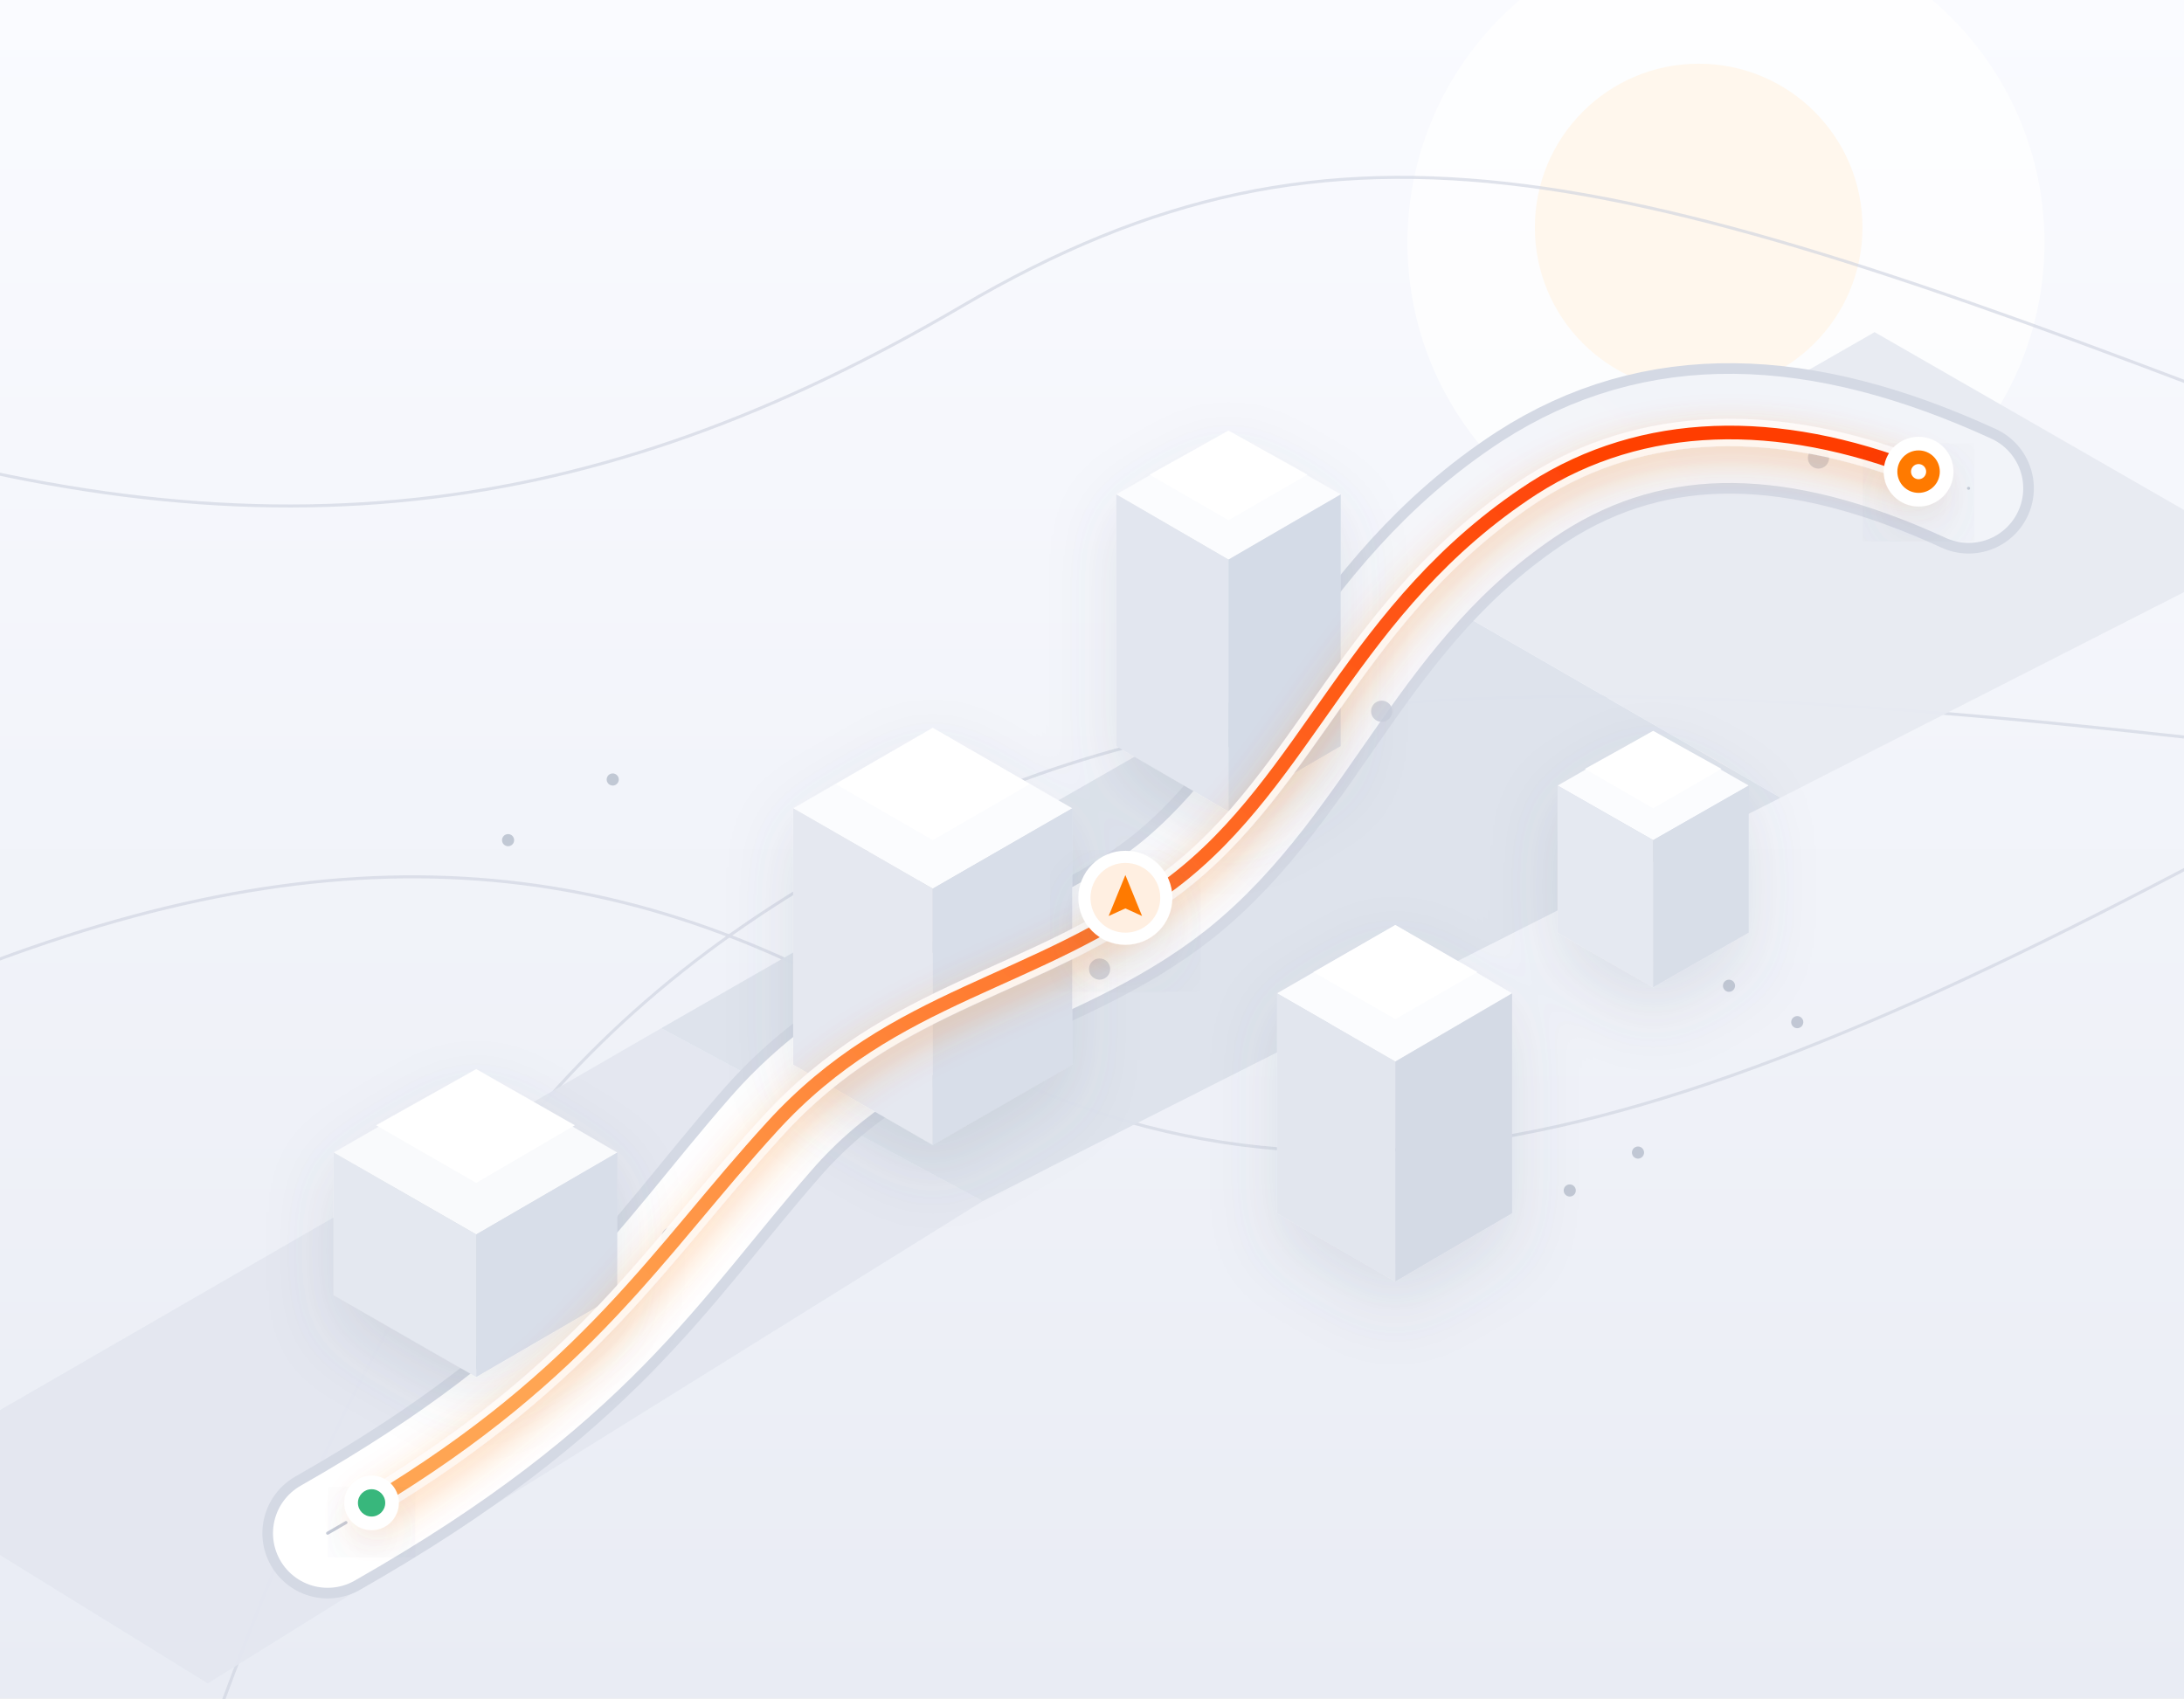
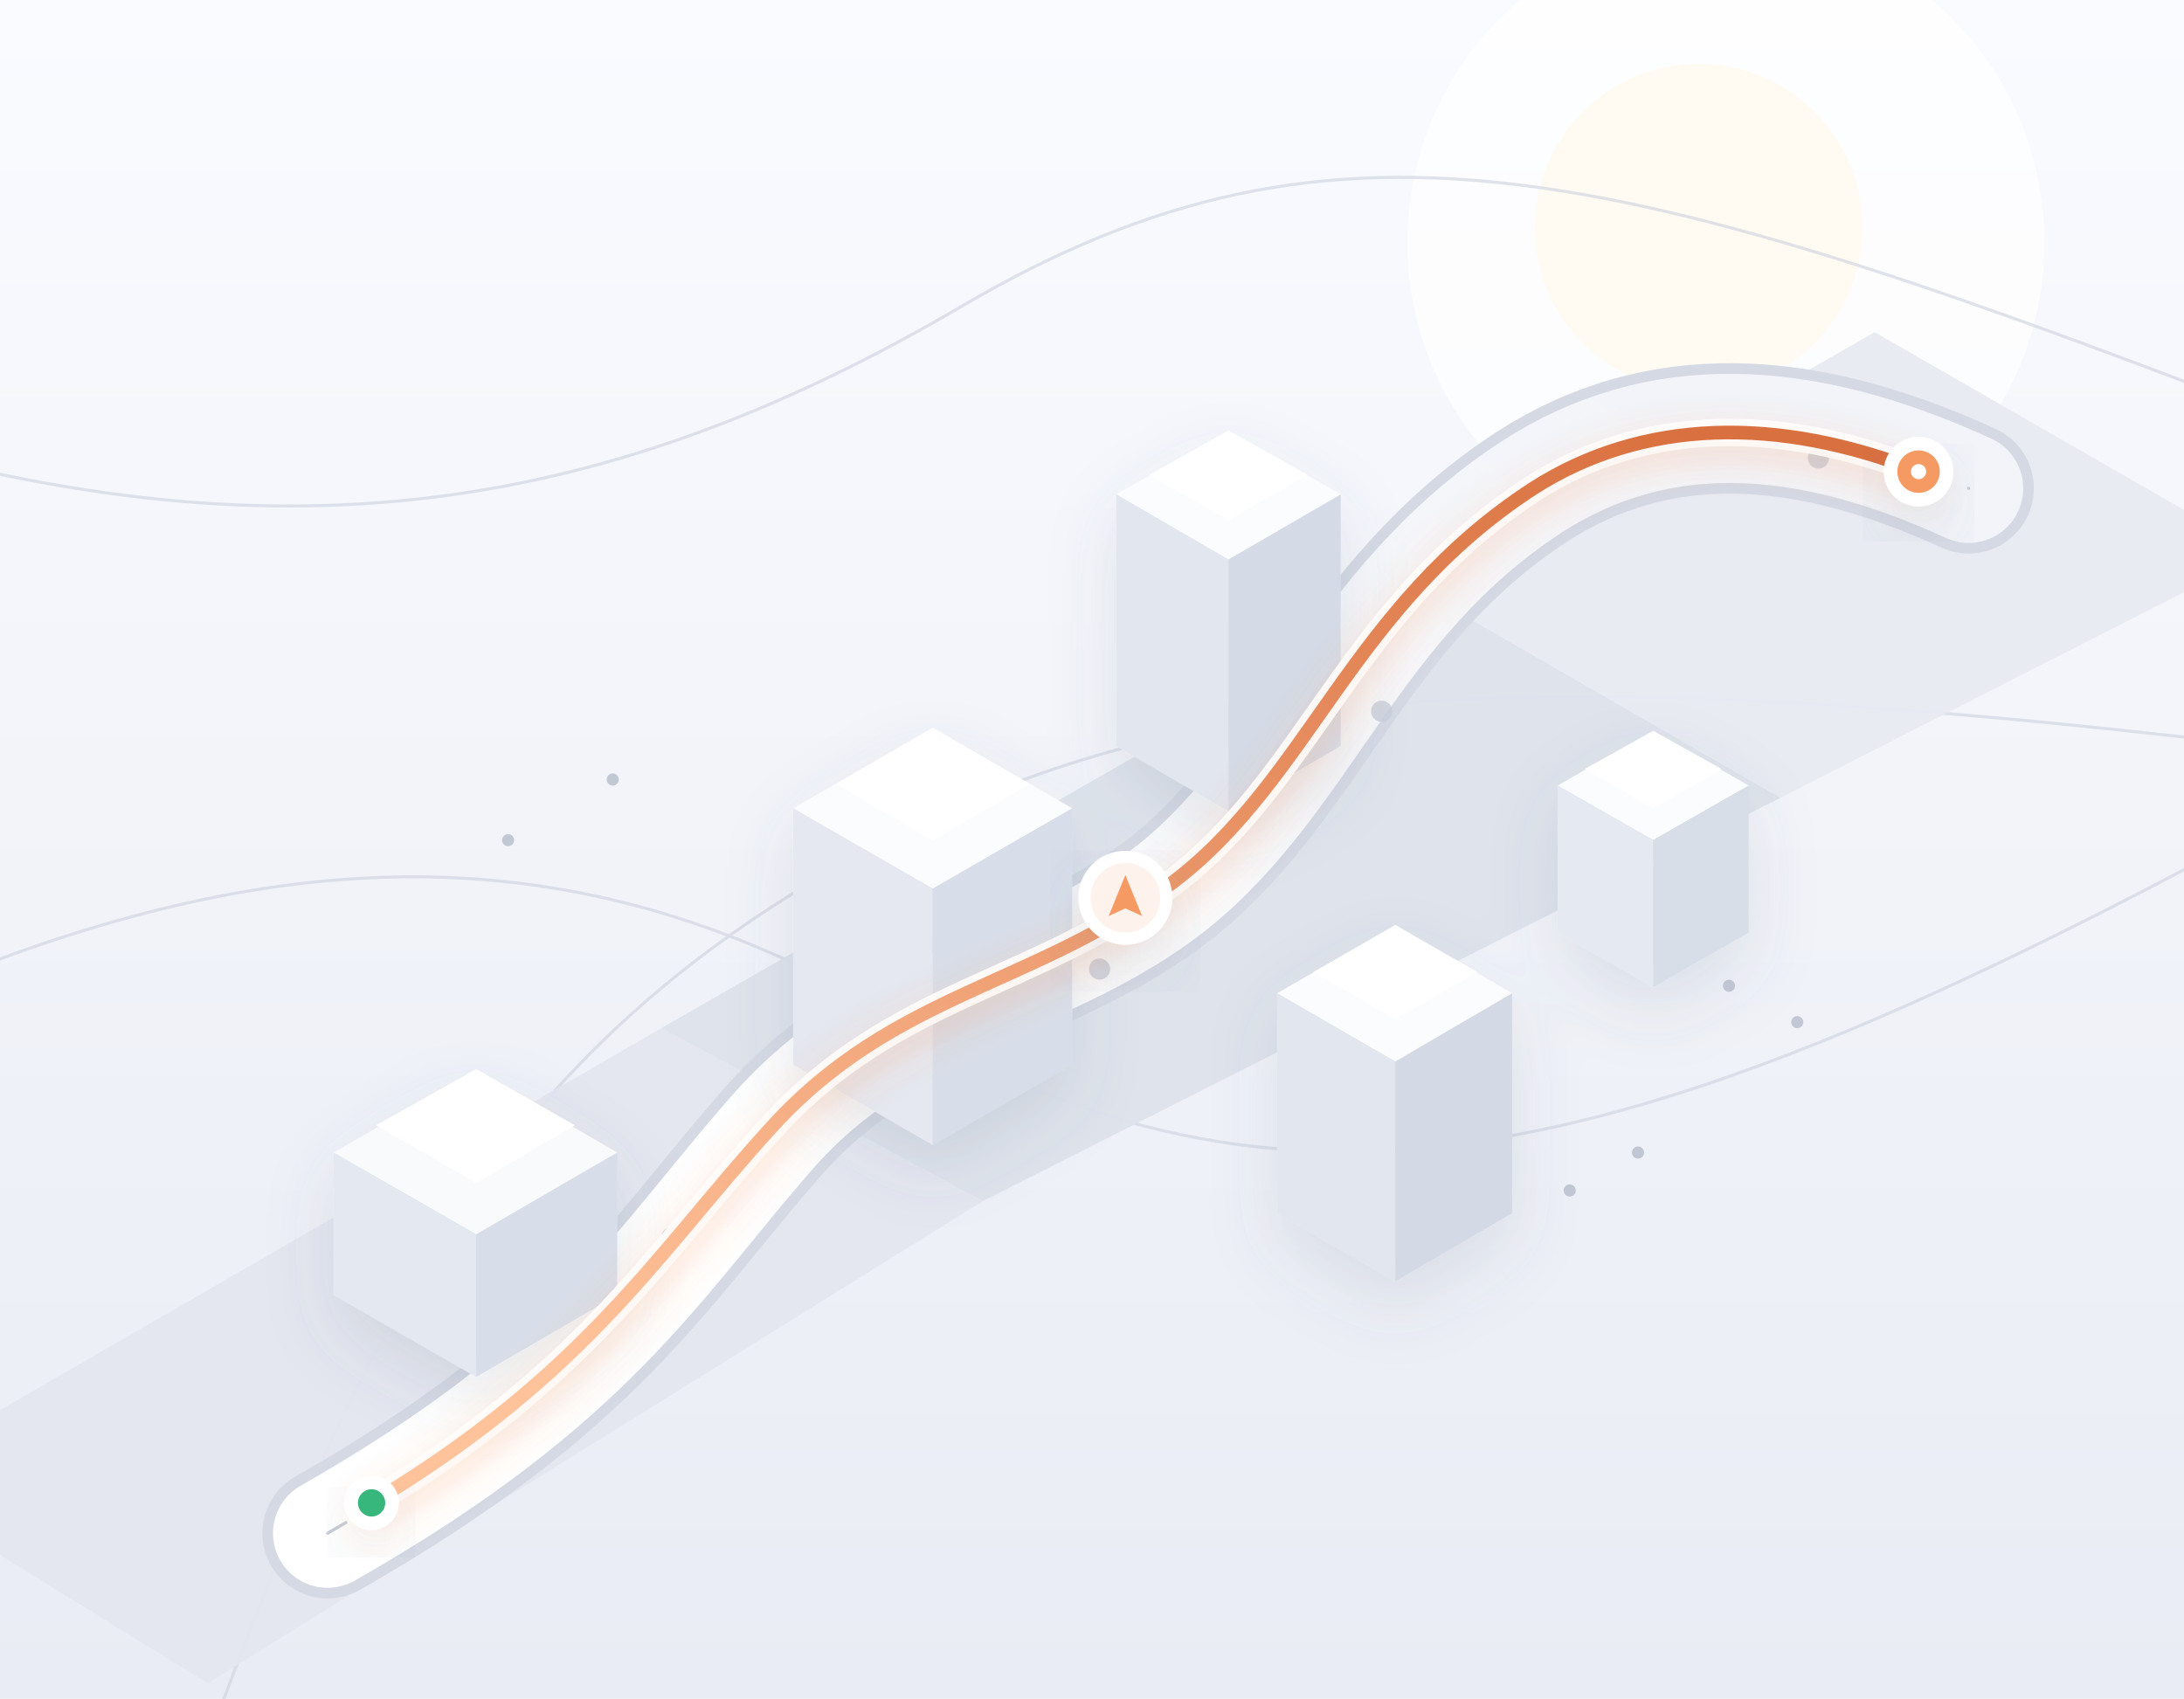
<svg xmlns="http://www.w3.org/2000/svg" width="1440" height="1120" viewBox="0 0 1440 1120" fill="none">
  <defs>
    <linearGradient id="sky" x1="720" y1="0" x2="720" y2="1120" gradientUnits="userSpaceOnUse">
      <stop stop-color="#FAFBFF" />
      <stop offset="1" stop-color="#E9ECF4" />
    </linearGradient>
    <linearGradient id="road" x1="464" y1="844" x2="1026" y2="190" gradientUnits="userSpaceOnUse">
      <stop stop-color="#FFF" />
      <stop offset="1" stop-color="#F2F4F9" />
    </linearGradient>
    <linearGradient id="route" x1="388" y1="922" x2="1030" y2="210" gradientUnits="userSpaceOnUse">
-       <stop stop-color="#FFA552" />
-       <stop offset="1" stop-color="#FF3D00" />
+       <stop stop-color="#FFC39B" />
+       <stop offset="1" stop-color="#D9703F" />
    </linearGradient>
    <filter id="shadow" x="-30%" y="-30%" width="160%" height="180%">
      <feDropShadow dx="0" dy="18" stdDeviation="22" flood-color="#596079" flood-opacity=".13" />
    </filter>
    <filter id="routeGlow" x="-40%" y="-40%" width="180%" height="180%">
-       <feDropShadow dx="0" dy="8" stdDeviation="12" flood-color="#FF7A00" flood-opacity=".22" />
+       <feDropShadow dx="0" dy="8" stdDeviation="12" flood-color="#F59A62" flood-opacity=".22" />
    </filter>
  </defs>
  <rect width="1440" height="1120" fill="url(#sky)" />
  <circle cx="1138" cy="160" r="210" fill="#FFFFFF" fill-opacity=".72" />
-   <circle cx="1120" cy="150" r="108" fill="#FFF7ED" />
+   <circle cx="1120" cy="150" r="108" fill="#FFFBF2" />
  <g opacity=".62" stroke="#CDD2DE" stroke-width="2">
    <path d="M-130 278C170 374 392 344 634 202C886 54 1076 110 1530 286" />
    <path d="M-50 652C206 545 400 556 596 674C862 834 1102 758 1510 536" />
    <path d="M144 1130C252 838 354 680 566 564C754 461 961 432 1440 486" />
  </g>
  <g opacity=".98">
    <path d="M-80 976L436 678L648 792L137 1110L-80 976Z" fill="#E3E7F0" />
    <path d="M436 678L938 390L1174 526L648 792L436 678Z" fill="#DDE2EC" />
    <path d="M938 390L1236 219L1490 365L1174 526L938 390Z" fill="#E8EBF2" />
  </g>
  <path d="M216 1011C390 912 432 835 508 748C587 657 692 649 773 585C862 514 892 398 1010 321C1092 268 1187 271 1298 322" stroke="#D4D9E4" stroke-width="86" stroke-linecap="round" />
  <path d="M216 1011C390 912 432 835 508 748C587 657 692 649 773 585C862 514 892 398 1010 321C1092 268 1187 271 1298 322" stroke="url(#road)" stroke-width="72" stroke-linecap="round" />
  <path d="M216 1011C390 912 432 835 508 748C587 657 692 649 773 585C862 514 892 398 1010 321C1092 268 1187 271 1298 322" stroke="#C7CCD8" stroke-width="2" stroke-linecap="round" stroke-dasharray="14 22" />
  <g filter="url(#shadow)">
    <g transform="translate(220 640)">
      <path d="M0 120L94 66L187 120L94 174L0 120Z" fill="#F9FAFC" />
      <path d="M0 120V214L94 268V174L0 120Z" fill="#E4E8F0" />
      <path d="M187 120V214L94 268V174L187 120Z" fill="#D8DEE9" />
      <path d="M28 102L94 65L159 102L94 140L28 102Z" fill="#FFFFFF" />
    </g>
    <g transform="translate(842 555)">
      <path d="M0 100L78 55L155 100L78 145L0 100Z" fill="#FBFCFE" />
      <path d="M0 100V245L78 290V145L0 100Z" fill="#E2E6EE" />
      <path d="M155 100V245L78 290V145L155 100Z" fill="#D4DAE5" />
      <path d="M24 86L78 55L132 86L78 117L24 86Z" fill="#FFFFFF" />
    </g>
    <g transform="translate(1027 437)">
      <path d="M0 81L63 45L126 81L63 117L0 81Z" fill="#FBFCFE" />
      <path d="M0 81V178L63 214V117L0 81Z" fill="#E5E9F1" />
      <path d="M126 81V178L63 214V117L126 81Z" fill="#D8DEE8" />
      <path d="M18 70L63 45L108 70L63 96L18 70Z" fill="#FFFFFF" />
    </g>
    <g transform="translate(523 416)">
      <path d="M0 117L92 64L184 117L92 170L0 117Z" fill="#FBFCFE" />
      <path d="M0 117V286L92 339V170L0 117Z" fill="#E5E8F0" />
      <path d="M184 117V286L92 339V170L184 117Z" fill="#D8DEE9" />
      <path d="M28 101L92 64L156 101L92 138L28 101Z" fill="#FFFFFF" />
    </g>
    <g transform="translate(736 232)">
      <path d="M0 94L74 52L148 94L74 137L0 94Z" fill="#FBFCFE" />
      <path d="M0 94V260L74 303V137L0 94Z" fill="#E2E6EF" />
      <path d="M148 94V260L74 303V137L148 94Z" fill="#D4DBE7" />
      <path d="M22 81L74 52L126 81L74 111L22 81Z" fill="#FFFFFF" />
    </g>
  </g>
  <g opacity=".85" fill="#C8CEDA">
    <circle cx="443" cy="816" r="7" />
    <circle cx="725" cy="639" r="7" />
    <circle cx="911" cy="469" r="7" />
    <circle cx="1199" cy="302" r="7" />
  </g>
  <path d="M245 991C388 905 434 825 509 743C590 654 683 650 773 582C863 514 891 400 1011 322C1083 276 1172 274 1266 311" stroke="#FFFFFF" stroke-width="18" stroke-linecap="round" filter="url(#routeGlow)" opacity=".94" />
  <path d="M245 991C388 905 434 825 509 743C590 654 683 650 773 582C863 514 891 400 1011 322C1083 276 1172 274 1266 311" stroke="url(#route)" stroke-width="9" stroke-linecap="round" filter="url(#routeGlow)" />
  <g transform="translate(742 592)" filter="url(#shadow)">
    <circle r="31" fill="#FFFFFF" />
-     <circle r="23" fill="#FF7A00" fill-opacity=".12" />
-     <path d="M0-15L11 12L0 7L-11 12L0-15Z" fill="#FF7A00" />
+     <circle r="23" fill="#F59A62" fill-opacity=".12" />
+     <path d="M0-15L11 12L0 7L-11 12L0-15Z" fill="#F59A62" />
  </g>
  <g transform="translate(1265 311)" filter="url(#shadow)">
    <circle r="23" fill="#FFFFFF" />
-     <circle r="14" fill="#FF7A00" />
+     <circle r="14" fill="#F59A62" />
    <circle r="5" fill="#FFFFFF" />
  </g>
  <g transform="translate(245 991)" filter="url(#shadow)">
    <circle r="18" fill="#FFFFFF" />
    <circle r="9" fill="#37B77B" />
  </g>
  <g opacity=".65" fill="#A8B1C0">
    <circle cx="335" cy="554" r="4" />
    <circle cx="404" cy="514" r="4" />
    <circle cx="1140" cy="650" r="4" />
    <circle cx="1185" cy="674" r="4" />
    <circle cx="1035" cy="785" r="4" />
    <circle cx="1080" cy="760" r="4" />
  </g>
</svg>
